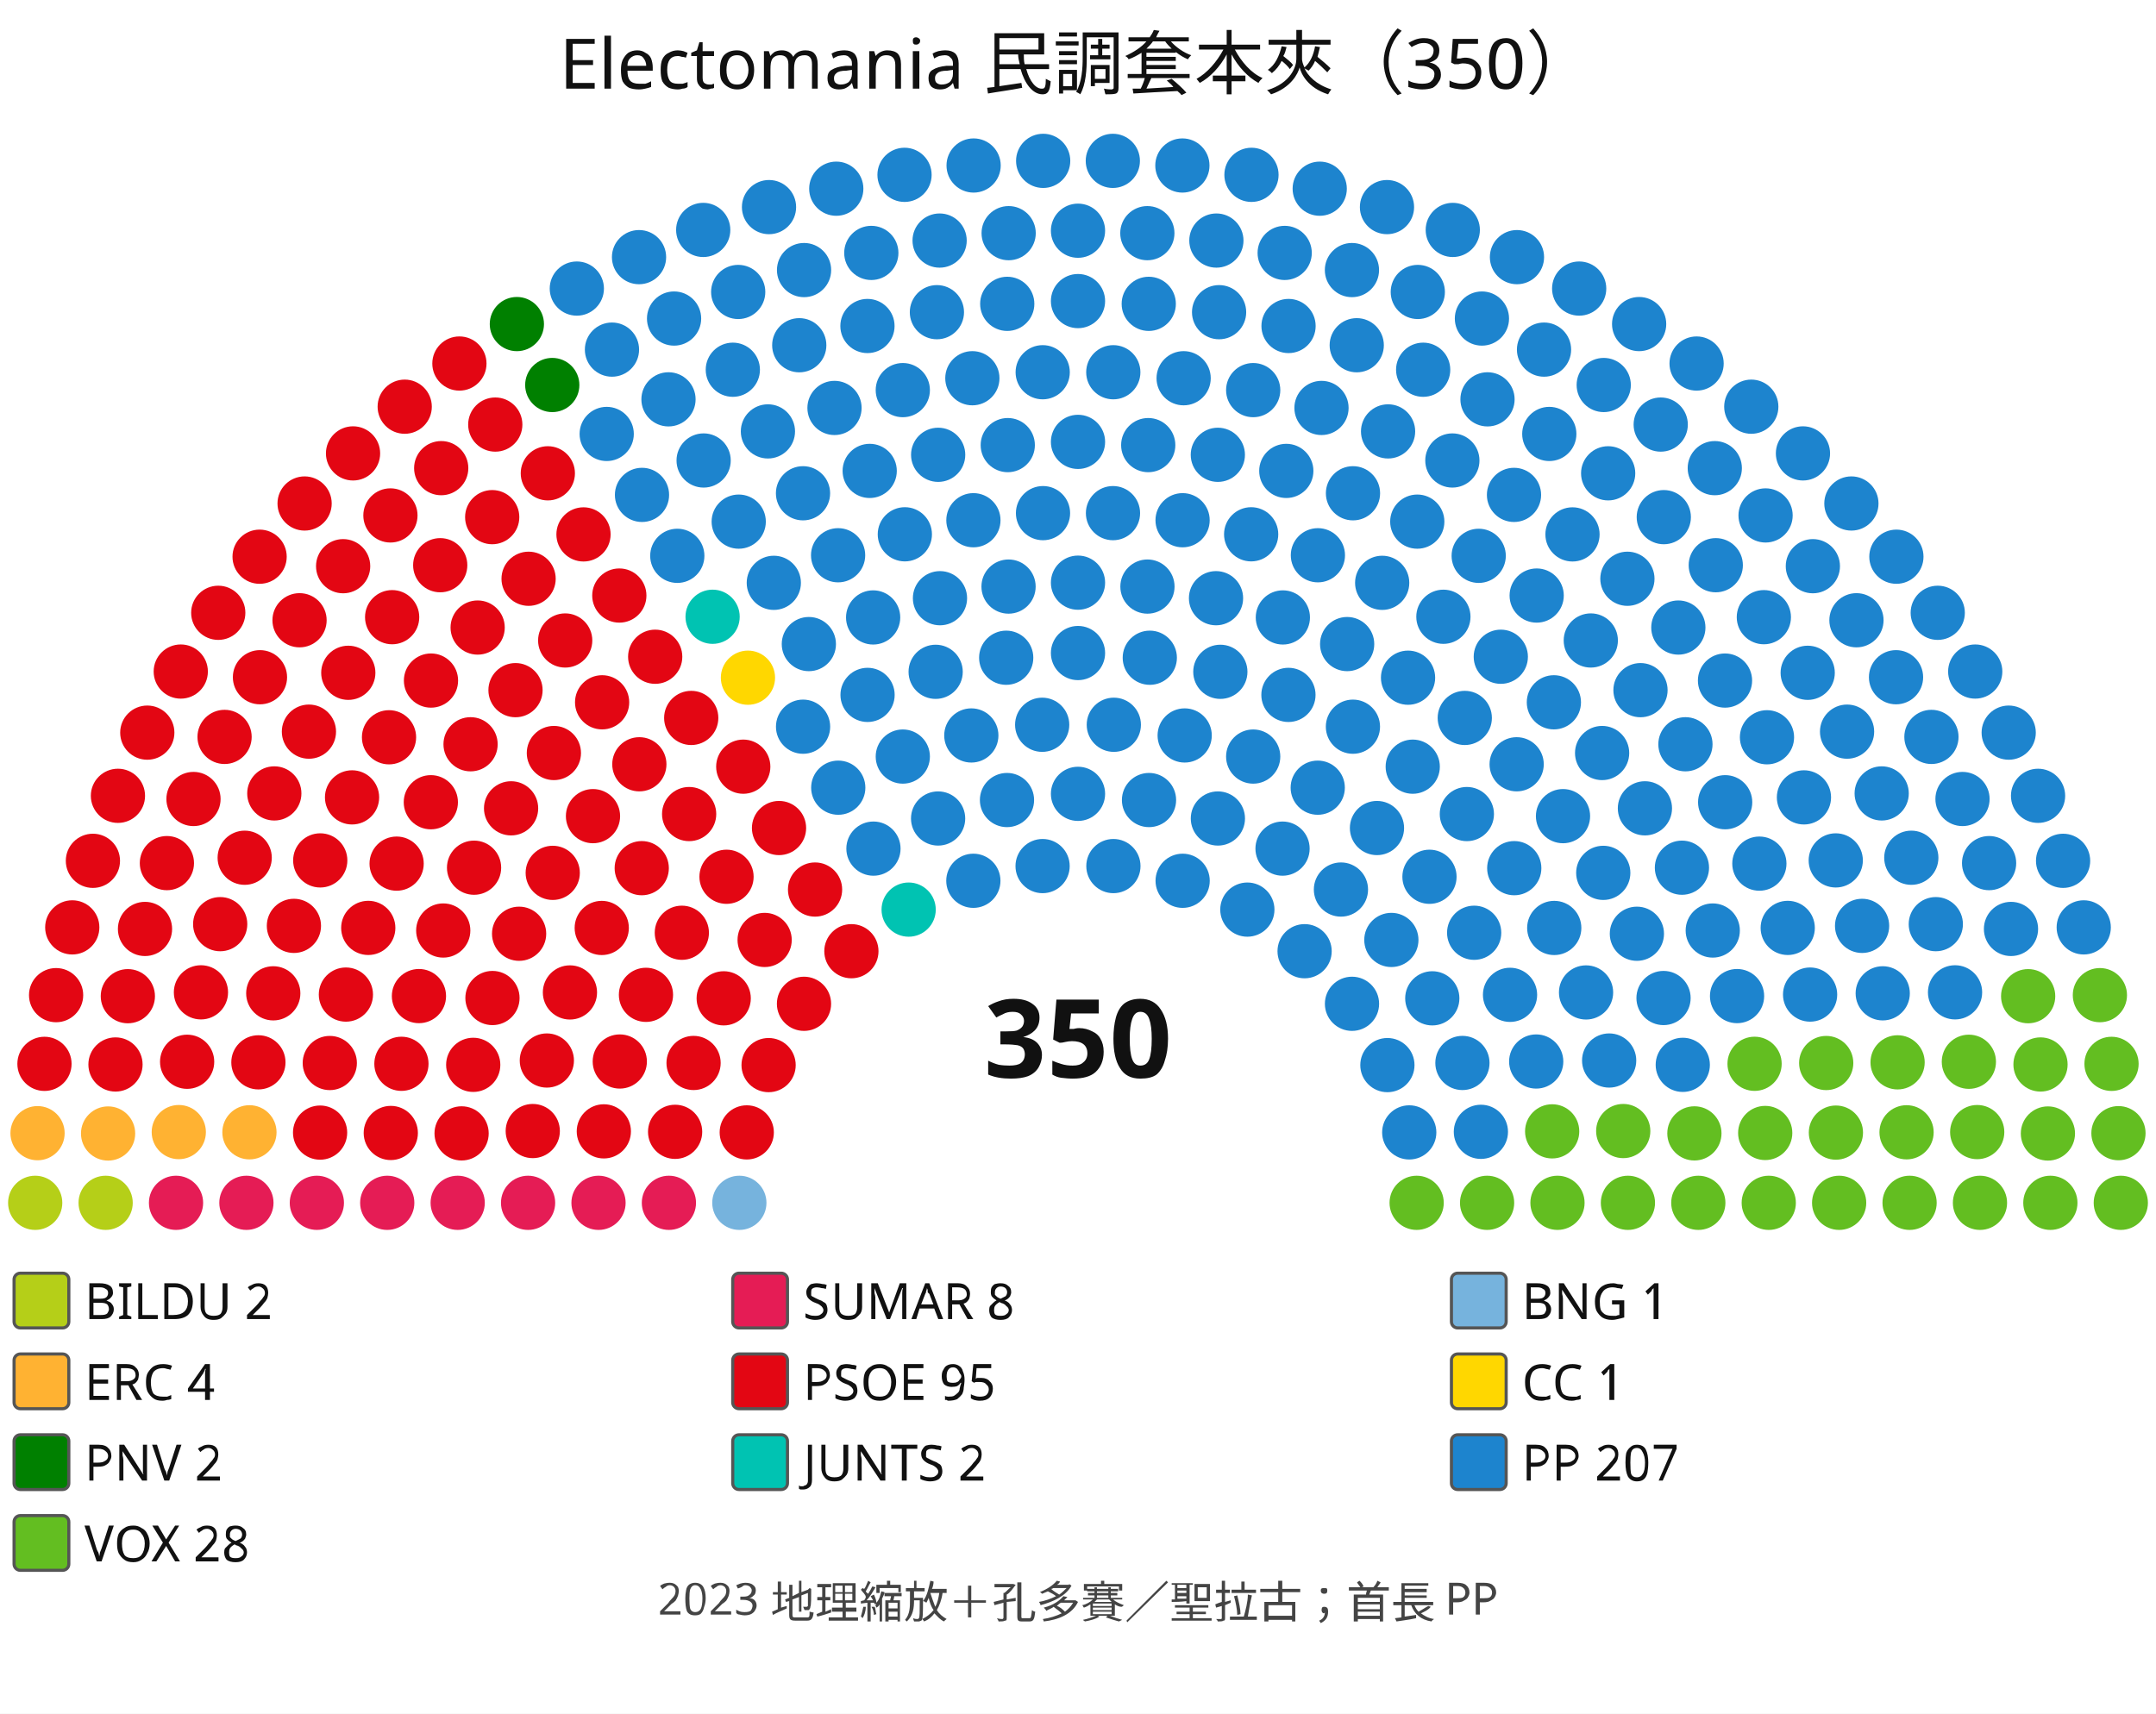
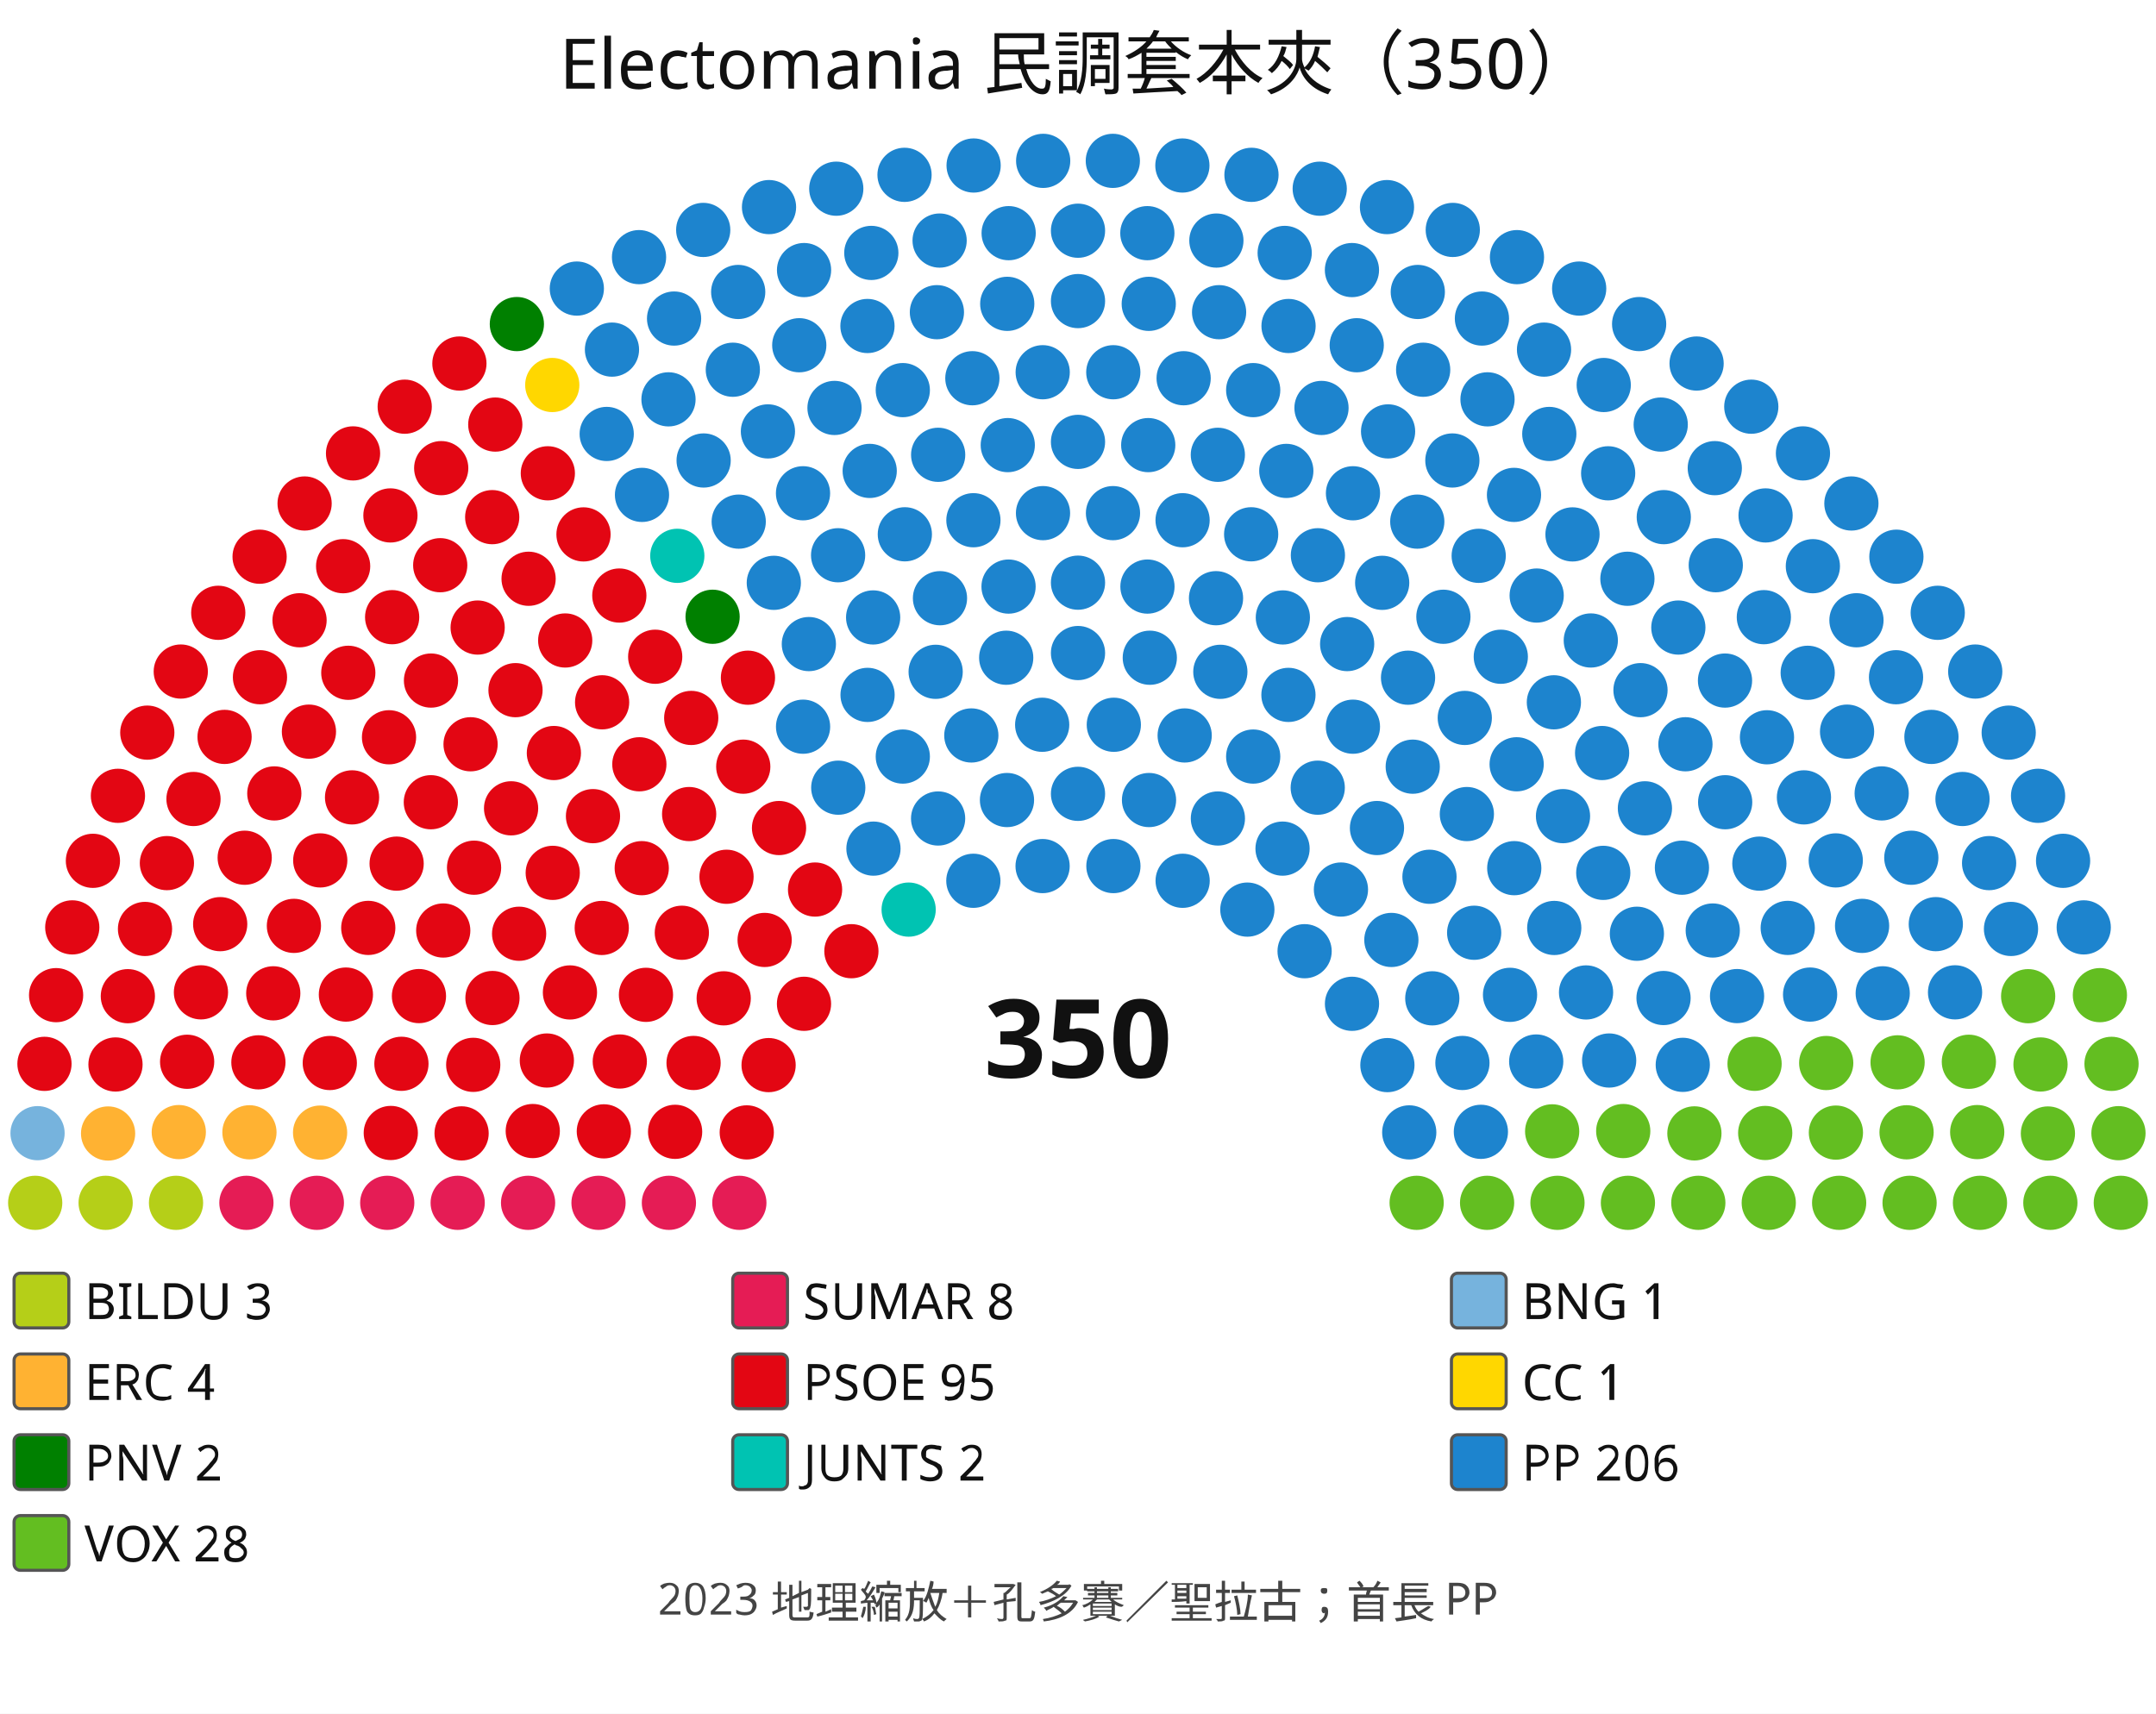
<svg xmlns="http://www.w3.org/2000/svg" viewBox="-20.675 -23.075 41.350 32.875" role="img" aria-label="Electomania 民調套本夾（350）">
  <rect x="-20.675" y="-23.075" width="41.350" height="32.875" fill="#ffffff" />
  <text x="0" y="-21.375" text-anchor="middle" font-family="Noto Sans, DejaVu Sans, sans-serif" font-size="1.35" fill="#111">Electomania 民調套本夾（350）</text>
  <circle cx="-20" cy="-0" r="0.54" fill="#B5CF18" stroke="#ffffff" stroke-width="0.04" />
-   <circle cx="-19.955" cy="-1.336" r="0.54" fill="#FFB232" stroke="#ffffff" stroke-width="0.04" />
+   <circle cx="-19.955" cy="-1.336" r="0.54" fill="#76B3DD" stroke="#ffffff" stroke-width="0.04" />
  <circle cx="-19.822" cy="-2.666" r="0.54" fill="#E30613" stroke="#ffffff" stroke-width="0.04" />
  <circle cx="-19.599" cy="-3.984" r="0.54" fill="#E30613" stroke="#ffffff" stroke-width="0.04" />
  <circle cx="-19.289" cy="-5.284" r="0.54" fill="#E30613" stroke="#ffffff" stroke-width="0.04" />
  <circle cx="-18.893" cy="-6.561" r="0.54" fill="#E30613" stroke="#ffffff" stroke-width="0.04" />
  <circle cx="-18.413" cy="-7.808" r="0.54" fill="#E30613" stroke="#ffffff" stroke-width="0.04" />
  <circle cx="-17.85" cy="-9.02" r="0.54" fill="#E30613" stroke="#ffffff" stroke-width="0.04" />
  <circle cx="-17.208" cy="-10.192" r="0.54" fill="#E30613" stroke="#ffffff" stroke-width="0.04" />
  <circle cx="-16.489" cy="-11.319" r="0.54" fill="#E30613" stroke="#ffffff" stroke-width="0.04" />
  <circle cx="-15.696" cy="-12.395" r="0.54" fill="#E30613" stroke="#ffffff" stroke-width="0.04" />
  <circle cx="-14.833" cy="-13.416" r="0.54" fill="#E30613" stroke="#ffffff" stroke-width="0.04" />
  <circle cx="-13.904" cy="-14.377" r="0.54" fill="#E30613" stroke="#ffffff" stroke-width="0.04" />
  <circle cx="-12.913" cy="-15.273" r="0.54" fill="#E30613" stroke="#ffffff" stroke-width="0.04" />
  <circle cx="-11.864" cy="-16.101" r="0.54" fill="#E30613" stroke="#ffffff" stroke-width="0.04" />
  <circle cx="-10.762" cy="-16.858" r="0.54" fill="#008000" stroke="#ffffff" stroke-width="0.04" />
  <circle cx="-9.612" cy="-17.539" r="0.54" fill="#1D84CE" stroke="#ffffff" stroke-width="0.04" />
  <circle cx="-8.419" cy="-18.142" r="0.54" fill="#1D84CE" stroke="#ffffff" stroke-width="0.04" />
  <circle cx="-7.188" cy="-18.664" r="0.54" fill="#1D84CE" stroke="#ffffff" stroke-width="0.04" />
  <circle cx="-5.926" cy="-19.102" r="0.54" fill="#1D84CE" stroke="#ffffff" stroke-width="0.04" />
  <circle cx="-4.636" cy="-19.455" r="0.54" fill="#1D84CE" stroke="#ffffff" stroke-width="0.04" />
  <circle cx="-3.327" cy="-19.721" r="0.54" fill="#1D84CE" stroke="#ffffff" stroke-width="0.04" />
  <circle cx="-2.002" cy="-19.9" r="0.54" fill="#1D84CE" stroke="#ffffff" stroke-width="0.04" />
  <circle cx="-0.668" cy="-19.989" r="0.54" fill="#1D84CE" stroke="#ffffff" stroke-width="0.04" />
  <circle cx="0.668" cy="-19.989" r="0.54" fill="#1D84CE" stroke="#ffffff" stroke-width="0.04" />
  <circle cx="2.002" cy="-19.9" r="0.54" fill="#1D84CE" stroke="#ffffff" stroke-width="0.04" />
  <circle cx="3.327" cy="-19.721" r="0.54" fill="#1D84CE" stroke="#ffffff" stroke-width="0.04" />
  <circle cx="4.636" cy="-19.455" r="0.54" fill="#1D84CE" stroke="#ffffff" stroke-width="0.04" />
  <circle cx="5.926" cy="-19.102" r="0.54" fill="#1D84CE" stroke="#ffffff" stroke-width="0.04" />
  <circle cx="7.188" cy="-18.664" r="0.54" fill="#1D84CE" stroke="#ffffff" stroke-width="0.04" />
  <circle cx="8.419" cy="-18.142" r="0.54" fill="#1D84CE" stroke="#ffffff" stroke-width="0.04" />
  <circle cx="9.612" cy="-17.539" r="0.54" fill="#1D84CE" stroke="#ffffff" stroke-width="0.04" />
  <circle cx="10.762" cy="-16.858" r="0.54" fill="#1D84CE" stroke="#ffffff" stroke-width="0.04" />
  <circle cx="11.864" cy="-16.101" r="0.54" fill="#1D84CE" stroke="#ffffff" stroke-width="0.04" />
  <circle cx="12.913" cy="-15.273" r="0.54" fill="#1D84CE" stroke="#ffffff" stroke-width="0.04" />
  <circle cx="13.904" cy="-14.377" r="0.54" fill="#1D84CE" stroke="#ffffff" stroke-width="0.04" />
  <circle cx="14.833" cy="-13.416" r="0.54" fill="#1D84CE" stroke="#ffffff" stroke-width="0.04" />
  <circle cx="15.696" cy="-12.395" r="0.54" fill="#1D84CE" stroke="#ffffff" stroke-width="0.04" />
  <circle cx="16.489" cy="-11.319" r="0.54" fill="#1D84CE" stroke="#ffffff" stroke-width="0.04" />
  <circle cx="17.208" cy="-10.192" r="0.54" fill="#1D84CE" stroke="#ffffff" stroke-width="0.04" />
  <circle cx="17.85" cy="-9.02" r="0.54" fill="#1D84CE" stroke="#ffffff" stroke-width="0.04" />
  <circle cx="18.413" cy="-7.808" r="0.54" fill="#1D84CE" stroke="#ffffff" stroke-width="0.04" />
  <circle cx="18.893" cy="-6.561" r="0.54" fill="#1D84CE" stroke="#ffffff" stroke-width="0.04" />
  <circle cx="19.289" cy="-5.284" r="0.54" fill="#1D84CE" stroke="#ffffff" stroke-width="0.04" />
  <circle cx="19.599" cy="-3.984" r="0.54" fill="#63BE21" stroke="#ffffff" stroke-width="0.04" />
  <circle cx="19.822" cy="-2.666" r="0.54" fill="#63BE21" stroke="#ffffff" stroke-width="0.04" />
  <circle cx="19.955" cy="-1.336" r="0.54" fill="#63BE21" stroke="#ffffff" stroke-width="0.04" />
  <circle cx="20" cy="-0" r="0.54" fill="#63BE21" stroke="#ffffff" stroke-width="0.04" />
  <circle cx="-18.649" cy="-0" r="0.54" fill="#B5CF18" stroke="#ffffff" stroke-width="0.04" />
  <circle cx="-18.602" cy="-1.33" r="0.54" fill="#FFB232" stroke="#ffffff" stroke-width="0.04" />
  <circle cx="-18.46" cy="-2.654" r="0.54" fill="#E30613" stroke="#ffffff" stroke-width="0.04" />
  <circle cx="-18.223" cy="-3.964" r="0.54" fill="#E30613" stroke="#ffffff" stroke-width="0.04" />
  <circle cx="-17.894" cy="-5.254" r="0.54" fill="#E30613" stroke="#ffffff" stroke-width="0.04" />
  <circle cx="-17.474" cy="-6.517" r="0.54" fill="#E30613" stroke="#ffffff" stroke-width="0.04" />
  <circle cx="-16.964" cy="-7.747" r="0.54" fill="#E30613" stroke="#ffffff" stroke-width="0.04" />
  <circle cx="-16.368" cy="-8.938" r="0.54" fill="#E30613" stroke="#ffffff" stroke-width="0.04" />
  <circle cx="-15.689" cy="-10.083" r="0.54" fill="#E30613" stroke="#ffffff" stroke-width="0.04" />
  <circle cx="-14.93" cy="-11.176" r="0.54" fill="#E30613" stroke="#ffffff" stroke-width="0.04" />
  <circle cx="-14.094" cy="-12.213" r="0.54" fill="#E30613" stroke="#ffffff" stroke-width="0.04" />
  <circle cx="-13.187" cy="-13.187" r="0.54" fill="#E30613" stroke="#ffffff" stroke-width="0.04" />
  <circle cx="-12.213" cy="-14.094" r="0.54" fill="#E30613" stroke="#ffffff" stroke-width="0.04" />
  <circle cx="-11.176" cy="-14.93" r="0.54" fill="#E30613" stroke="#ffffff" stroke-width="0.04" />
-   <circle cx="-10.083" cy="-15.689" r="0.54" fill="#008000" stroke="#ffffff" stroke-width="0.04" />
+   <circle cx="-10.083" cy="-15.689" r="0.54" fill="#FFD700" stroke="#ffffff" stroke-width="0.04" />
  <circle cx="-8.938" cy="-16.368" r="0.54" fill="#1D84CE" stroke="#ffffff" stroke-width="0.04" />
  <circle cx="-7.747" cy="-16.964" r="0.54" fill="#1D84CE" stroke="#ffffff" stroke-width="0.04" />
  <circle cx="-6.517" cy="-17.474" r="0.54" fill="#1D84CE" stroke="#ffffff" stroke-width="0.04" />
  <circle cx="-5.254" cy="-17.894" r="0.54" fill="#1D84CE" stroke="#ffffff" stroke-width="0.04" />
  <circle cx="-3.964" cy="-18.223" r="0.54" fill="#1D84CE" stroke="#ffffff" stroke-width="0.04" />
  <circle cx="-2.654" cy="-18.46" r="0.54" fill="#1D84CE" stroke="#ffffff" stroke-width="0.04" />
  <circle cx="-1.33" cy="-18.602" r="0.54" fill="#1D84CE" stroke="#ffffff" stroke-width="0.04" />
  <circle cx="-0" cy="-18.649" r="0.54" fill="#1D84CE" stroke="#ffffff" stroke-width="0.04" />
  <circle cx="1.33" cy="-18.602" r="0.54" fill="#1D84CE" stroke="#ffffff" stroke-width="0.04" />
  <circle cx="2.654" cy="-18.46" r="0.54" fill="#1D84CE" stroke="#ffffff" stroke-width="0.04" />
  <circle cx="3.964" cy="-18.223" r="0.54" fill="#1D84CE" stroke="#ffffff" stroke-width="0.04" />
  <circle cx="5.254" cy="-17.894" r="0.54" fill="#1D84CE" stroke="#ffffff" stroke-width="0.04" />
  <circle cx="6.517" cy="-17.474" r="0.54" fill="#1D84CE" stroke="#ffffff" stroke-width="0.04" />
  <circle cx="7.747" cy="-16.964" r="0.54" fill="#1D84CE" stroke="#ffffff" stroke-width="0.04" />
  <circle cx="8.938" cy="-16.368" r="0.54" fill="#1D84CE" stroke="#ffffff" stroke-width="0.04" />
  <circle cx="10.083" cy="-15.689" r="0.54" fill="#1D84CE" stroke="#ffffff" stroke-width="0.04" />
  <circle cx="11.176" cy="-14.93" r="0.54" fill="#1D84CE" stroke="#ffffff" stroke-width="0.04" />
  <circle cx="12.213" cy="-14.094" r="0.54" fill="#1D84CE" stroke="#ffffff" stroke-width="0.04" />
  <circle cx="13.187" cy="-13.187" r="0.54" fill="#1D84CE" stroke="#ffffff" stroke-width="0.04" />
  <circle cx="14.094" cy="-12.213" r="0.54" fill="#1D84CE" stroke="#ffffff" stroke-width="0.04" />
  <circle cx="14.93" cy="-11.176" r="0.54" fill="#1D84CE" stroke="#ffffff" stroke-width="0.04" />
  <circle cx="15.689" cy="-10.083" r="0.54" fill="#1D84CE" stroke="#ffffff" stroke-width="0.04" />
  <circle cx="16.368" cy="-8.938" r="0.54" fill="#1D84CE" stroke="#ffffff" stroke-width="0.04" />
  <circle cx="16.964" cy="-7.747" r="0.54" fill="#1D84CE" stroke="#ffffff" stroke-width="0.04" />
  <circle cx="17.474" cy="-6.517" r="0.54" fill="#1D84CE" stroke="#ffffff" stroke-width="0.04" />
  <circle cx="17.894" cy="-5.254" r="0.54" fill="#1D84CE" stroke="#ffffff" stroke-width="0.04" />
  <circle cx="18.223" cy="-3.964" r="0.54" fill="#63BE21" stroke="#ffffff" stroke-width="0.04" />
  <circle cx="18.46" cy="-2.654" r="0.54" fill="#63BE21" stroke="#ffffff" stroke-width="0.04" />
  <circle cx="18.602" cy="-1.33" r="0.54" fill="#63BE21" stroke="#ffffff" stroke-width="0.04" />
  <circle cx="18.649" cy="-0" r="0.54" fill="#63BE21" stroke="#ffffff" stroke-width="0.04" />
-   <circle cx="-17.299" cy="-0" r="0.54" fill="#E51C55" stroke="#ffffff" stroke-width="0.04" />
+   <circle cx="-17.299" cy="-0" r="0.54" fill="#B5CF18" stroke="#ffffff" stroke-width="0.04" />
  <circle cx="-17.246" cy="-1.357" r="0.54" fill="#FFB232" stroke="#ffffff" stroke-width="0.04" />
  <circle cx="-17.086" cy="-2.706" r="0.54" fill="#E30613" stroke="#ffffff" stroke-width="0.04" />
  <circle cx="-16.821" cy="-4.038" r="0.54" fill="#E30613" stroke="#ffffff" stroke-width="0.04" />
  <circle cx="-16.452" cy="-5.346" r="0.54" fill="#E30613" stroke="#ffffff" stroke-width="0.04" />
  <circle cx="-15.982" cy="-6.62" r="0.54" fill="#E30613" stroke="#ffffff" stroke-width="0.04" />
  <circle cx="-15.414" cy="-7.854" r="0.54" fill="#E30613" stroke="#ffffff" stroke-width="0.04" />
  <circle cx="-14.75" cy="-9.039" r="0.54" fill="#E30613" stroke="#ffffff" stroke-width="0.04" />
  <circle cx="-13.995" cy="-10.168" r="0.54" fill="#E30613" stroke="#ffffff" stroke-width="0.04" />
  <circle cx="-13.154" cy="-11.235" r="0.54" fill="#E30613" stroke="#ffffff" stroke-width="0.04" />
  <circle cx="-12.232" cy="-12.232" r="0.54" fill="#E30613" stroke="#ffffff" stroke-width="0.04" />
  <circle cx="-11.235" cy="-13.154" r="0.54" fill="#E30613" stroke="#ffffff" stroke-width="0.04" />
  <circle cx="-10.168" cy="-13.995" r="0.54" fill="#E30613" stroke="#ffffff" stroke-width="0.04" />
  <circle cx="-9.039" cy="-14.75" r="0.54" fill="#1D84CE" stroke="#ffffff" stroke-width="0.04" />
  <circle cx="-7.854" cy="-15.414" r="0.54" fill="#1D84CE" stroke="#ffffff" stroke-width="0.04" />
  <circle cx="-6.62" cy="-15.982" r="0.54" fill="#1D84CE" stroke="#ffffff" stroke-width="0.04" />
  <circle cx="-5.346" cy="-16.452" r="0.54" fill="#1D84CE" stroke="#ffffff" stroke-width="0.04" />
  <circle cx="-4.038" cy="-16.821" r="0.54" fill="#1D84CE" stroke="#ffffff" stroke-width="0.04" />
  <circle cx="-2.706" cy="-17.086" r="0.54" fill="#1D84CE" stroke="#ffffff" stroke-width="0.04" />
  <circle cx="-1.357" cy="-17.246" r="0.54" fill="#1D84CE" stroke="#ffffff" stroke-width="0.04" />
  <circle cx="0" cy="-17.299" r="0.54" fill="#1D84CE" stroke="#ffffff" stroke-width="0.04" />
  <circle cx="1.357" cy="-17.246" r="0.54" fill="#1D84CE" stroke="#ffffff" stroke-width="0.04" />
  <circle cx="2.706" cy="-17.086" r="0.54" fill="#1D84CE" stroke="#ffffff" stroke-width="0.04" />
  <circle cx="4.038" cy="-16.821" r="0.54" fill="#1D84CE" stroke="#ffffff" stroke-width="0.04" />
  <circle cx="5.346" cy="-16.452" r="0.54" fill="#1D84CE" stroke="#ffffff" stroke-width="0.04" />
  <circle cx="6.62" cy="-15.982" r="0.54" fill="#1D84CE" stroke="#ffffff" stroke-width="0.04" />
  <circle cx="7.854" cy="-15.414" r="0.54" fill="#1D84CE" stroke="#ffffff" stroke-width="0.04" />
  <circle cx="9.039" cy="-14.75" r="0.54" fill="#1D84CE" stroke="#ffffff" stroke-width="0.04" />
  <circle cx="10.168" cy="-13.995" r="0.54" fill="#1D84CE" stroke="#ffffff" stroke-width="0.04" />
  <circle cx="11.235" cy="-13.154" r="0.54" fill="#1D84CE" stroke="#ffffff" stroke-width="0.04" />
  <circle cx="12.232" cy="-12.232" r="0.54" fill="#1D84CE" stroke="#ffffff" stroke-width="0.04" />
  <circle cx="13.154" cy="-11.235" r="0.54" fill="#1D84CE" stroke="#ffffff" stroke-width="0.04" />
  <circle cx="13.995" cy="-10.168" r="0.54" fill="#1D84CE" stroke="#ffffff" stroke-width="0.04" />
  <circle cx="14.75" cy="-9.039" r="0.54" fill="#1D84CE" stroke="#ffffff" stroke-width="0.04" />
  <circle cx="15.414" cy="-7.854" r="0.54" fill="#1D84CE" stroke="#ffffff" stroke-width="0.04" />
  <circle cx="15.982" cy="-6.62" r="0.54" fill="#1D84CE" stroke="#ffffff" stroke-width="0.04" />
  <circle cx="16.452" cy="-5.346" r="0.54" fill="#1D84CE" stroke="#ffffff" stroke-width="0.04" />
  <circle cx="16.821" cy="-4.038" r="0.54" fill="#1D84CE" stroke="#ffffff" stroke-width="0.04" />
  <circle cx="17.086" cy="-2.706" r="0.54" fill="#63BE21" stroke="#ffffff" stroke-width="0.04" />
  <circle cx="17.246" cy="-1.357" r="0.54" fill="#63BE21" stroke="#ffffff" stroke-width="0.04" />
  <circle cx="17.299" cy="0" r="0.54" fill="#63BE21" stroke="#ffffff" stroke-width="0.04" />
  <circle cx="-15.949" cy="-0" r="0.54" fill="#E51C55" stroke="#ffffff" stroke-width="0.04" />
  <circle cx="-15.891" cy="-1.353" r="0.54" fill="#FFB232" stroke="#ffffff" stroke-width="0.04" />
  <circle cx="-15.719" cy="-2.695" r="0.54" fill="#E30613" stroke="#ffffff" stroke-width="0.04" />
  <circle cx="-15.434" cy="-4.019" r="0.54" fill="#E30613" stroke="#ffffff" stroke-width="0.04" />
  <circle cx="-15.038" cy="-5.313" r="0.54" fill="#E30613" stroke="#ffffff" stroke-width="0.04" />
  <circle cx="-14.533" cy="-6.569" r="0.54" fill="#E30613" stroke="#ffffff" stroke-width="0.04" />
  <circle cx="-13.923" cy="-7.778" r="0.54" fill="#E30613" stroke="#ffffff" stroke-width="0.04" />
  <circle cx="-13.214" cy="-8.931" r="0.54" fill="#E30613" stroke="#ffffff" stroke-width="0.04" />
  <circle cx="-12.409" cy="-10.019" r="0.54" fill="#E30613" stroke="#ffffff" stroke-width="0.04" />
  <circle cx="-11.514" cy="-11.036" r="0.54" fill="#E30613" stroke="#ffffff" stroke-width="0.04" />
  <circle cx="-10.537" cy="-11.972" r="0.54" fill="#E30613" stroke="#ffffff" stroke-width="0.04" />
  <circle cx="-9.484" cy="-12.823" r="0.54" fill="#E30613" stroke="#ffffff" stroke-width="0.04" />
  <circle cx="-8.362" cy="-13.581" r="0.54" fill="#1D84CE" stroke="#ffffff" stroke-width="0.04" />
  <circle cx="-7.18" cy="-14.241" r="0.54" fill="#1D84CE" stroke="#ffffff" stroke-width="0.04" />
  <circle cx="-5.947" cy="-14.799" r="0.54" fill="#1D84CE" stroke="#ffffff" stroke-width="0.04" />
  <circle cx="-4.67" cy="-15.249" r="0.54" fill="#1D84CE" stroke="#ffffff" stroke-width="0.04" />
  <circle cx="-3.36" cy="-15.591" r="0.54" fill="#1D84CE" stroke="#ffffff" stroke-width="0.04" />
  <circle cx="-2.026" cy="-15.819" r="0.54" fill="#1D84CE" stroke="#ffffff" stroke-width="0.04" />
  <circle cx="-0.677" cy="-15.934" r="0.54" fill="#1D84CE" stroke="#ffffff" stroke-width="0.04" />
  <circle cx="0.677" cy="-15.934" r="0.54" fill="#1D84CE" stroke="#ffffff" stroke-width="0.04" />
  <circle cx="2.026" cy="-15.819" r="0.54" fill="#1D84CE" stroke="#ffffff" stroke-width="0.04" />
  <circle cx="3.36" cy="-15.591" r="0.54" fill="#1D84CE" stroke="#ffffff" stroke-width="0.04" />
  <circle cx="4.67" cy="-15.249" r="0.54" fill="#1D84CE" stroke="#ffffff" stroke-width="0.04" />
  <circle cx="5.947" cy="-14.799" r="0.54" fill="#1D84CE" stroke="#ffffff" stroke-width="0.04" />
  <circle cx="7.18" cy="-14.241" r="0.54" fill="#1D84CE" stroke="#ffffff" stroke-width="0.04" />
  <circle cx="8.362" cy="-13.581" r="0.54" fill="#1D84CE" stroke="#ffffff" stroke-width="0.04" />
  <circle cx="9.484" cy="-12.823" r="0.54" fill="#1D84CE" stroke="#ffffff" stroke-width="0.04" />
  <circle cx="10.537" cy="-11.972" r="0.54" fill="#1D84CE" stroke="#ffffff" stroke-width="0.04" />
  <circle cx="11.514" cy="-11.036" r="0.54" fill="#1D84CE" stroke="#ffffff" stroke-width="0.04" />
  <circle cx="12.409" cy="-10.019" r="0.54" fill="#1D84CE" stroke="#ffffff" stroke-width="0.04" />
  <circle cx="13.214" cy="-8.931" r="0.54" fill="#1D84CE" stroke="#ffffff" stroke-width="0.04" />
  <circle cx="13.923" cy="-7.778" r="0.54" fill="#1D84CE" stroke="#ffffff" stroke-width="0.04" />
  <circle cx="14.533" cy="-6.569" r="0.54" fill="#1D84CE" stroke="#ffffff" stroke-width="0.04" />
  <circle cx="15.038" cy="-5.313" r="0.54" fill="#1D84CE" stroke="#ffffff" stroke-width="0.04" />
  <circle cx="15.434" cy="-4.019" r="0.54" fill="#1D84CE" stroke="#ffffff" stroke-width="0.04" />
  <circle cx="15.719" cy="-2.695" r="0.54" fill="#63BE21" stroke="#ffffff" stroke-width="0.04" />
  <circle cx="15.891" cy="-1.353" r="0.54" fill="#63BE21" stroke="#ffffff" stroke-width="0.04" />
  <circle cx="15.949" cy="0" r="0.54" fill="#63BE21" stroke="#ffffff" stroke-width="0.04" />
  <circle cx="-14.598" cy="-0" r="0.54" fill="#E51C55" stroke="#ffffff" stroke-width="0.04" />
-   <circle cx="-14.536" cy="-1.347" r="0.54" fill="#E30613" stroke="#ffffff" stroke-width="0.04" />
+   <circle cx="-14.536" cy="-1.347" r="0.54" fill="#FFB232" stroke="#ffffff" stroke-width="0.04" />
  <circle cx="-14.35" cy="-2.682" r="0.54" fill="#E30613" stroke="#ffffff" stroke-width="0.04" />
  <circle cx="-14.041" cy="-3.995" r="0.54" fill="#E30613" stroke="#ffffff" stroke-width="0.04" />
  <circle cx="-13.612" cy="-5.274" r="0.54" fill="#E30613" stroke="#ffffff" stroke-width="0.04" />
  <circle cx="-13.068" cy="-6.507" r="0.54" fill="#E30613" stroke="#ffffff" stroke-width="0.04" />
  <circle cx="-12.412" cy="-7.685" r="0.54" fill="#E30613" stroke="#ffffff" stroke-width="0.04" />
  <circle cx="-11.65" cy="-8.797" r="0.54" fill="#E30613" stroke="#ffffff" stroke-width="0.04" />
  <circle cx="-10.788" cy="-9.835" r="0.54" fill="#E30613" stroke="#ffffff" stroke-width="0.04" />
  <circle cx="-9.835" cy="-10.788" r="0.54" fill="#E30613" stroke="#ffffff" stroke-width="0.04" />
  <circle cx="-8.797" cy="-11.65" r="0.54" fill="#E30613" stroke="#ffffff" stroke-width="0.04" />
-   <circle cx="-7.685" cy="-12.412" r="0.54" fill="#1D84CE" stroke="#ffffff" stroke-width="0.04" />
+   <circle cx="-7.685" cy="-12.412" r="0.54" fill="#00C3B2" stroke="#ffffff" stroke-width="0.04" />
  <circle cx="-6.507" cy="-13.068" r="0.54" fill="#1D84CE" stroke="#ffffff" stroke-width="0.04" />
  <circle cx="-5.274" cy="-13.612" r="0.54" fill="#1D84CE" stroke="#ffffff" stroke-width="0.04" />
  <circle cx="-3.995" cy="-14.041" r="0.54" fill="#1D84CE" stroke="#ffffff" stroke-width="0.04" />
  <circle cx="-2.682" cy="-14.35" r="0.54" fill="#1D84CE" stroke="#ffffff" stroke-width="0.04" />
  <circle cx="-1.347" cy="-14.536" r="0.54" fill="#1D84CE" stroke="#ffffff" stroke-width="0.04" />
  <circle cx="0" cy="-14.598" r="0.54" fill="#1D84CE" stroke="#ffffff" stroke-width="0.04" />
  <circle cx="1.347" cy="-14.536" r="0.54" fill="#1D84CE" stroke="#ffffff" stroke-width="0.04" />
  <circle cx="2.682" cy="-14.35" r="0.54" fill="#1D84CE" stroke="#ffffff" stroke-width="0.04" />
  <circle cx="3.995" cy="-14.041" r="0.54" fill="#1D84CE" stroke="#ffffff" stroke-width="0.04" />
  <circle cx="5.274" cy="-13.612" r="0.54" fill="#1D84CE" stroke="#ffffff" stroke-width="0.04" />
  <circle cx="6.507" cy="-13.068" r="0.54" fill="#1D84CE" stroke="#ffffff" stroke-width="0.04" />
  <circle cx="7.685" cy="-12.412" r="0.54" fill="#1D84CE" stroke="#ffffff" stroke-width="0.04" />
  <circle cx="8.797" cy="-11.65" r="0.54" fill="#1D84CE" stroke="#ffffff" stroke-width="0.04" />
  <circle cx="9.835" cy="-10.788" r="0.54" fill="#1D84CE" stroke="#ffffff" stroke-width="0.04" />
  <circle cx="10.788" cy="-9.835" r="0.54" fill="#1D84CE" stroke="#ffffff" stroke-width="0.04" />
  <circle cx="11.65" cy="-8.797" r="0.54" fill="#1D84CE" stroke="#ffffff" stroke-width="0.04" />
  <circle cx="12.412" cy="-7.685" r="0.54" fill="#1D84CE" stroke="#ffffff" stroke-width="0.04" />
  <circle cx="13.068" cy="-6.507" r="0.54" fill="#1D84CE" stroke="#ffffff" stroke-width="0.04" />
  <circle cx="13.612" cy="-5.274" r="0.54" fill="#1D84CE" stroke="#ffffff" stroke-width="0.04" />
  <circle cx="14.041" cy="-3.995" r="0.54" fill="#1D84CE" stroke="#ffffff" stroke-width="0.04" />
  <circle cx="14.35" cy="-2.682" r="0.54" fill="#63BE21" stroke="#ffffff" stroke-width="0.04" />
  <circle cx="14.536" cy="-1.347" r="0.54" fill="#63BE21" stroke="#ffffff" stroke-width="0.04" />
  <circle cx="14.598" cy="0" r="0.54" fill="#63BE21" stroke="#ffffff" stroke-width="0.04" />
  <circle cx="-13.248" cy="-0" r="0.54" fill="#E51C55" stroke="#ffffff" stroke-width="0.04" />
  <circle cx="-13.18" cy="-1.34" r="0.54" fill="#E30613" stroke="#ffffff" stroke-width="0.04" />
  <circle cx="-12.976" cy="-2.667" r="0.54" fill="#E30613" stroke="#ffffff" stroke-width="0.04" />
  <circle cx="-12.64" cy="-3.966" r="0.54" fill="#E30613" stroke="#ffffff" stroke-width="0.04" />
  <circle cx="-12.174" cy="-5.224" r="0.54" fill="#E30613" stroke="#ffffff" stroke-width="0.04" />
  <circle cx="-11.583" cy="-6.429" r="0.54" fill="#E30613" stroke="#ffffff" stroke-width="0.04" />
  <circle cx="-10.873" cy="-7.568" r="0.54" fill="#E30613" stroke="#ffffff" stroke-width="0.04" />
  <circle cx="-10.052" cy="-8.629" r="0.54" fill="#E30613" stroke="#ffffff" stroke-width="0.04" />
  <circle cx="-9.127" cy="-9.602" r="0.54" fill="#E30613" stroke="#ffffff" stroke-width="0.04" />
  <circle cx="-8.109" cy="-10.476" r="0.54" fill="#E30613" stroke="#ffffff" stroke-width="0.04" />
-   <circle cx="-7.008" cy="-11.243" r="0.54" fill="#00C3B2" stroke="#ffffff" stroke-width="0.04" />
+   <circle cx="-7.008" cy="-11.243" r="0.54" fill="#008000" stroke="#ffffff" stroke-width="0.04" />
  <circle cx="-5.834" cy="-11.894" r="0.54" fill="#1D84CE" stroke="#ffffff" stroke-width="0.04" />
  <circle cx="-4.601" cy="-12.423" r="0.54" fill="#1D84CE" stroke="#ffffff" stroke-width="0.04" />
  <circle cx="-3.321" cy="-12.825" r="0.54" fill="#1D84CE" stroke="#ffffff" stroke-width="0.04" />
  <circle cx="-2.006" cy="-13.095" r="0.54" fill="#1D84CE" stroke="#ffffff" stroke-width="0.04" />
  <circle cx="-0.671" cy="-13.231" r="0.54" fill="#1D84CE" stroke="#ffffff" stroke-width="0.04" />
  <circle cx="0.671" cy="-13.231" r="0.54" fill="#1D84CE" stroke="#ffffff" stroke-width="0.04" />
  <circle cx="2.006" cy="-13.095" r="0.54" fill="#1D84CE" stroke="#ffffff" stroke-width="0.04" />
  <circle cx="3.321" cy="-12.825" r="0.54" fill="#1D84CE" stroke="#ffffff" stroke-width="0.04" />
  <circle cx="4.601" cy="-12.423" r="0.54" fill="#1D84CE" stroke="#ffffff" stroke-width="0.04" />
  <circle cx="5.834" cy="-11.894" r="0.54" fill="#1D84CE" stroke="#ffffff" stroke-width="0.04" />
  <circle cx="7.008" cy="-11.243" r="0.54" fill="#1D84CE" stroke="#ffffff" stroke-width="0.04" />
  <circle cx="8.109" cy="-10.476" r="0.54" fill="#1D84CE" stroke="#ffffff" stroke-width="0.04" />
  <circle cx="9.127" cy="-9.602" r="0.54" fill="#1D84CE" stroke="#ffffff" stroke-width="0.04" />
  <circle cx="10.052" cy="-8.629" r="0.54" fill="#1D84CE" stroke="#ffffff" stroke-width="0.04" />
  <circle cx="10.873" cy="-7.568" r="0.54" fill="#1D84CE" stroke="#ffffff" stroke-width="0.04" />
  <circle cx="11.583" cy="-6.429" r="0.54" fill="#1D84CE" stroke="#ffffff" stroke-width="0.04" />
  <circle cx="12.174" cy="-5.224" r="0.54" fill="#1D84CE" stroke="#ffffff" stroke-width="0.04" />
  <circle cx="12.64" cy="-3.966" r="0.54" fill="#1D84CE" stroke="#ffffff" stroke-width="0.04" />
  <circle cx="12.976" cy="-2.667" r="0.54" fill="#63BE21" stroke="#ffffff" stroke-width="0.04" />
  <circle cx="13.18" cy="-1.34" r="0.54" fill="#63BE21" stroke="#ffffff" stroke-width="0.04" />
  <circle cx="13.248" cy="0" r="0.54" fill="#63BE21" stroke="#ffffff" stroke-width="0.04" />
  <circle cx="-11.897" cy="-0" r="0.54" fill="#E51C55" stroke="#ffffff" stroke-width="0.04" />
  <circle cx="-11.822" cy="-1.332" r="0.54" fill="#E30613" stroke="#ffffff" stroke-width="0.04" />
  <circle cx="-11.599" cy="-2.647" r="0.54" fill="#E30613" stroke="#ffffff" stroke-width="0.04" />
  <circle cx="-11.23" cy="-3.929" r="0.54" fill="#E30613" stroke="#ffffff" stroke-width="0.04" />
  <circle cx="-10.719" cy="-5.162" r="0.54" fill="#E30613" stroke="#ffffff" stroke-width="0.04" />
  <circle cx="-10.074" cy="-6.33" r="0.54" fill="#E30613" stroke="#ffffff" stroke-width="0.04" />
  <circle cx="-9.302" cy="-7.418" r="0.54" fill="#E30613" stroke="#ffffff" stroke-width="0.04" />
  <circle cx="-8.413" cy="-8.413" r="0.54" fill="#E30613" stroke="#ffffff" stroke-width="0.04" />
  <circle cx="-7.418" cy="-9.302" r="0.54" fill="#E30613" stroke="#ffffff" stroke-width="0.04" />
-   <circle cx="-6.33" cy="-10.074" r="0.54" fill="#FFD700" stroke="#ffffff" stroke-width="0.04" />
+   <circle cx="-6.33" cy="-10.074" r="0.54" fill="#E30613" stroke="#ffffff" stroke-width="0.04" />
  <circle cx="-5.162" cy="-10.719" r="0.54" fill="#1D84CE" stroke="#ffffff" stroke-width="0.04" />
  <circle cx="-3.929" cy="-11.23" r="0.54" fill="#1D84CE" stroke="#ffffff" stroke-width="0.04" />
  <circle cx="-2.647" cy="-11.599" r="0.54" fill="#1D84CE" stroke="#ffffff" stroke-width="0.04" />
  <circle cx="-1.332" cy="-11.822" r="0.54" fill="#1D84CE" stroke="#ffffff" stroke-width="0.04" />
  <circle cx="0" cy="-11.897" r="0.54" fill="#1D84CE" stroke="#ffffff" stroke-width="0.04" />
  <circle cx="1.332" cy="-11.822" r="0.54" fill="#1D84CE" stroke="#ffffff" stroke-width="0.04" />
  <circle cx="2.647" cy="-11.599" r="0.54" fill="#1D84CE" stroke="#ffffff" stroke-width="0.04" />
  <circle cx="3.929" cy="-11.23" r="0.54" fill="#1D84CE" stroke="#ffffff" stroke-width="0.04" />
  <circle cx="5.162" cy="-10.719" r="0.54" fill="#1D84CE" stroke="#ffffff" stroke-width="0.04" />
  <circle cx="6.33" cy="-10.074" r="0.54" fill="#1D84CE" stroke="#ffffff" stroke-width="0.04" />
  <circle cx="7.418" cy="-9.302" r="0.54" fill="#1D84CE" stroke="#ffffff" stroke-width="0.04" />
  <circle cx="8.413" cy="-8.413" r="0.54" fill="#1D84CE" stroke="#ffffff" stroke-width="0.04" />
  <circle cx="9.302" cy="-7.418" r="0.54" fill="#1D84CE" stroke="#ffffff" stroke-width="0.04" />
  <circle cx="10.074" cy="-6.33" r="0.54" fill="#1D84CE" stroke="#ffffff" stroke-width="0.04" />
  <circle cx="10.719" cy="-5.162" r="0.54" fill="#1D84CE" stroke="#ffffff" stroke-width="0.04" />
  <circle cx="11.23" cy="-3.929" r="0.54" fill="#1D84CE" stroke="#ffffff" stroke-width="0.04" />
  <circle cx="11.599" cy="-2.647" r="0.54" fill="#1D84CE" stroke="#ffffff" stroke-width="0.04" />
  <circle cx="11.822" cy="-1.332" r="0.54" fill="#63BE21" stroke="#ffffff" stroke-width="0.04" />
  <circle cx="11.897" cy="0" r="0.54" fill="#63BE21" stroke="#ffffff" stroke-width="0.04" />
  <circle cx="-10.547" cy="-0" r="0.54" fill="#E51C55" stroke="#ffffff" stroke-width="0.04" />
  <circle cx="-10.457" cy="-1.377" r="0.54" fill="#E30613" stroke="#ffffff" stroke-width="0.04" />
  <circle cx="-10.187" cy="-2.73" r="0.54" fill="#E30613" stroke="#ffffff" stroke-width="0.04" />
  <circle cx="-9.744" cy="-4.036" r="0.54" fill="#E30613" stroke="#ffffff" stroke-width="0.04" />
  <circle cx="-9.134" cy="-5.273" r="0.54" fill="#E30613" stroke="#ffffff" stroke-width="0.04" />
  <circle cx="-8.367" cy="-6.42" r="0.54" fill="#E30613" stroke="#ffffff" stroke-width="0.04" />
  <circle cx="-7.458" cy="-7.458" r="0.54" fill="#E30613" stroke="#ffffff" stroke-width="0.04" />
  <circle cx="-6.42" cy="-8.367" r="0.54" fill="#E30613" stroke="#ffffff" stroke-width="0.04" />
  <circle cx="-5.273" cy="-9.134" r="0.54" fill="#1D84CE" stroke="#ffffff" stroke-width="0.04" />
  <circle cx="-4.036" cy="-9.744" r="0.54" fill="#1D84CE" stroke="#ffffff" stroke-width="0.04" />
  <circle cx="-2.73" cy="-10.187" r="0.54" fill="#1D84CE" stroke="#ffffff" stroke-width="0.04" />
  <circle cx="-1.377" cy="-10.457" r="0.54" fill="#1D84CE" stroke="#ffffff" stroke-width="0.04" />
  <circle cx="0" cy="-10.547" r="0.54" fill="#1D84CE" stroke="#ffffff" stroke-width="0.04" />
  <circle cx="1.377" cy="-10.457" r="0.54" fill="#1D84CE" stroke="#ffffff" stroke-width="0.04" />
  <circle cx="2.73" cy="-10.187" r="0.54" fill="#1D84CE" stroke="#ffffff" stroke-width="0.04" />
  <circle cx="4.036" cy="-9.744" r="0.54" fill="#1D84CE" stroke="#ffffff" stroke-width="0.04" />
  <circle cx="5.273" cy="-9.134" r="0.54" fill="#1D84CE" stroke="#ffffff" stroke-width="0.04" />
  <circle cx="6.42" cy="-8.367" r="0.54" fill="#1D84CE" stroke="#ffffff" stroke-width="0.04" />
  <circle cx="7.458" cy="-7.458" r="0.54" fill="#1D84CE" stroke="#ffffff" stroke-width="0.04" />
  <circle cx="8.367" cy="-6.42" r="0.54" fill="#1D84CE" stroke="#ffffff" stroke-width="0.04" />
  <circle cx="9.134" cy="-5.273" r="0.54" fill="#1D84CE" stroke="#ffffff" stroke-width="0.04" />
  <circle cx="9.744" cy="-4.036" r="0.54" fill="#1D84CE" stroke="#ffffff" stroke-width="0.04" />
  <circle cx="10.187" cy="-2.73" r="0.54" fill="#1D84CE" stroke="#ffffff" stroke-width="0.04" />
  <circle cx="10.457" cy="-1.377" r="0.54" fill="#63BE21" stroke="#ffffff" stroke-width="0.04" />
  <circle cx="10.547" cy="0" r="0.54" fill="#63BE21" stroke="#ffffff" stroke-width="0.04" />
  <circle cx="-9.196" cy="-0" r="0.54" fill="#E51C55" stroke="#ffffff" stroke-width="0.04" />
  <circle cx="-9.094" cy="-1.371" r="0.54" fill="#E30613" stroke="#ffffff" stroke-width="0.04" />
  <circle cx="-8.788" cy="-2.711" r="0.54" fill="#E30613" stroke="#ffffff" stroke-width="0.04" />
  <circle cx="-8.286" cy="-3.99" r="0.54" fill="#E30613" stroke="#ffffff" stroke-width="0.04" />
  <circle cx="-7.598" cy="-5.181" r="0.54" fill="#E30613" stroke="#ffffff" stroke-width="0.04" />
  <circle cx="-6.741" cy="-6.255" r="0.54" fill="#E30613" stroke="#ffffff" stroke-width="0.04" />
  <circle cx="-5.734" cy="-7.19" r="0.54" fill="#E30613" stroke="#ffffff" stroke-width="0.04" />
  <circle cx="-4.598" cy="-7.964" r="0.54" fill="#1D84CE" stroke="#ffffff" stroke-width="0.04" />
  <circle cx="-3.36" cy="-8.561" r="0.54" fill="#1D84CE" stroke="#ffffff" stroke-width="0.04" />
  <circle cx="-2.046" cy="-8.966" r="0.54" fill="#1D84CE" stroke="#ffffff" stroke-width="0.04" />
  <circle cx="-0.687" cy="-9.171" r="0.54" fill="#1D84CE" stroke="#ffffff" stroke-width="0.04" />
  <circle cx="0.687" cy="-9.171" r="0.54" fill="#1D84CE" stroke="#ffffff" stroke-width="0.04" />
  <circle cx="2.046" cy="-8.966" r="0.54" fill="#1D84CE" stroke="#ffffff" stroke-width="0.04" />
  <circle cx="3.36" cy="-8.561" r="0.54" fill="#1D84CE" stroke="#ffffff" stroke-width="0.04" />
  <circle cx="4.598" cy="-7.964" r="0.54" fill="#1D84CE" stroke="#ffffff" stroke-width="0.04" />
  <circle cx="5.734" cy="-7.19" r="0.54" fill="#1D84CE" stroke="#ffffff" stroke-width="0.04" />
  <circle cx="6.741" cy="-6.255" r="0.54" fill="#1D84CE" stroke="#ffffff" stroke-width="0.04" />
  <circle cx="7.598" cy="-5.181" r="0.54" fill="#1D84CE" stroke="#ffffff" stroke-width="0.04" />
  <circle cx="8.286" cy="-3.99" r="0.54" fill="#1D84CE" stroke="#ffffff" stroke-width="0.04" />
  <circle cx="8.788" cy="-2.711" r="0.54" fill="#1D84CE" stroke="#ffffff" stroke-width="0.04" />
  <circle cx="9.094" cy="-1.371" r="0.54" fill="#63BE21" stroke="#ffffff" stroke-width="0.04" />
  <circle cx="9.196" cy="0" r="0.54" fill="#63BE21" stroke="#ffffff" stroke-width="0.04" />
  <circle cx="-7.846" cy="-0" r="0.54" fill="#E51C55" stroke="#ffffff" stroke-width="0.04" />
  <circle cx="-7.727" cy="-1.362" r="0.54" fill="#E30613" stroke="#ffffff" stroke-width="0.04" />
  <circle cx="-7.373" cy="-2.683" r="0.54" fill="#E30613" stroke="#ffffff" stroke-width="0.04" />
  <circle cx="-6.795" cy="-3.923" r="0.54" fill="#E30613" stroke="#ffffff" stroke-width="0.04" />
  <circle cx="-6.01" cy="-5.043" r="0.54" fill="#E30613" stroke="#ffffff" stroke-width="0.04" />
  <circle cx="-5.043" cy="-6.01" r="0.54" fill="#E30613" stroke="#ffffff" stroke-width="0.04" />
  <circle cx="-3.923" cy="-6.795" r="0.54" fill="#1D84CE" stroke="#ffffff" stroke-width="0.04" />
  <circle cx="-2.683" cy="-7.373" r="0.54" fill="#1D84CE" stroke="#ffffff" stroke-width="0.04" />
  <circle cx="-1.362" cy="-7.727" r="0.54" fill="#1D84CE" stroke="#ffffff" stroke-width="0.04" />
  <circle cx="0" cy="-7.846" r="0.54" fill="#1D84CE" stroke="#ffffff" stroke-width="0.04" />
  <circle cx="1.362" cy="-7.727" r="0.54" fill="#1D84CE" stroke="#ffffff" stroke-width="0.04" />
  <circle cx="2.683" cy="-7.373" r="0.54" fill="#1D84CE" stroke="#ffffff" stroke-width="0.04" />
  <circle cx="3.923" cy="-6.795" r="0.54" fill="#1D84CE" stroke="#ffffff" stroke-width="0.04" />
  <circle cx="5.043" cy="-6.01" r="0.54" fill="#1D84CE" stroke="#ffffff" stroke-width="0.04" />
  <circle cx="6.01" cy="-5.043" r="0.54" fill="#1D84CE" stroke="#ffffff" stroke-width="0.04" />
  <circle cx="6.795" cy="-3.923" r="0.54" fill="#1D84CE" stroke="#ffffff" stroke-width="0.04" />
  <circle cx="7.373" cy="-2.683" r="0.54" fill="#1D84CE" stroke="#ffffff" stroke-width="0.04" />
  <circle cx="7.727" cy="-1.362" r="0.54" fill="#1D84CE" stroke="#ffffff" stroke-width="0.04" />
  <circle cx="7.846" cy="0" r="0.54" fill="#63BE21" stroke="#ffffff" stroke-width="0.04" />
-   <circle cx="-6.495" cy="-0" r="0.54" fill="#76B3DD" stroke="#ffffff" stroke-width="0.04" />
+   <circle cx="-6.495" cy="-0" r="0.54" fill="#E51C55" stroke="#ffffff" stroke-width="0.04" />
  <circle cx="-6.353" cy="-1.351" r="0.54" fill="#E30613" stroke="#ffffff" stroke-width="0.04" />
  <circle cx="-5.934" cy="-2.642" r="0.54" fill="#E30613" stroke="#ffffff" stroke-width="0.04" />
  <circle cx="-5.255" cy="-3.818" r="0.54" fill="#E30613" stroke="#ffffff" stroke-width="0.04" />
  <circle cx="-4.346" cy="-4.827" r="0.54" fill="#E30613" stroke="#ffffff" stroke-width="0.04" />
  <circle cx="-3.248" cy="-5.625" r="0.54" fill="#00C3B2" stroke="#ffffff" stroke-width="0.04" />
  <circle cx="-2.007" cy="-6.178" r="0.54" fill="#1D84CE" stroke="#ffffff" stroke-width="0.04" />
  <circle cx="-0.679" cy="-6.46" r="0.54" fill="#1D84CE" stroke="#ffffff" stroke-width="0.04" />
  <circle cx="0.679" cy="-6.46" r="0.54" fill="#1D84CE" stroke="#ffffff" stroke-width="0.04" />
  <circle cx="2.007" cy="-6.178" r="0.54" fill="#1D84CE" stroke="#ffffff" stroke-width="0.04" />
  <circle cx="3.248" cy="-5.625" r="0.54" fill="#1D84CE" stroke="#ffffff" stroke-width="0.04" />
  <circle cx="4.346" cy="-4.827" r="0.54" fill="#1D84CE" stroke="#ffffff" stroke-width="0.04" />
  <circle cx="5.255" cy="-3.818" r="0.54" fill="#1D84CE" stroke="#ffffff" stroke-width="0.04" />
  <circle cx="5.934" cy="-2.642" r="0.54" fill="#1D84CE" stroke="#ffffff" stroke-width="0.04" />
  <circle cx="6.353" cy="-1.351" r="0.54" fill="#1D84CE" stroke="#ffffff" stroke-width="0.04" />
  <circle cx="6.495" cy="0" r="0.54" fill="#63BE21" stroke="#ffffff" stroke-width="0.04" />
  <text x="0" y="-2.400" text-anchor="middle" font-family="Noto Sans, DejaVu Sans, sans-serif" font-size="2.1" font-weight="700" fill="#111">350</text>
  <rect x="-20.405" y="1.350" width="1.05" height="1.05" fill="#B5CF18" stroke="#555" stroke-width="0.06" rx="0.12" />
-   <text x="-19.055" y="2.230" font-family="Noto Sans, DejaVu Sans, sans-serif" font-size="0.95" fill="#111">BILDU 2</text>
+   <text x="-19.055" y="2.230" font-family="Noto Sans, DejaVu Sans, sans-serif" font-size="0.95" fill="#111">BILDU 3</text>
  <rect x="-6.622" y="1.350" width="1.05" height="1.05" fill="#E51C55" stroke="#555" stroke-width="0.06" rx="0.12" />
  <text x="-5.272" y="2.230" font-family="Noto Sans, DejaVu Sans, sans-serif" font-size="0.95" fill="#111">SUMAR 8</text>
  <rect x="7.162" y="1.350" width="1.05" height="1.05" fill="#76B3DD" stroke="#555" stroke-width="0.06" rx="0.12" />
  <text x="8.512" y="2.230" font-family="Noto Sans, DejaVu Sans, sans-serif" font-size="0.95" fill="#111">BNG 1</text>
  <rect x="-20.405" y="2.900" width="1.05" height="1.05" fill="#FFB232" stroke="#555" stroke-width="0.06" rx="0.12" />
  <text x="-19.055" y="3.780" font-family="Noto Sans, DejaVu Sans, sans-serif" font-size="0.95" fill="#111">ERC 4</text>
  <rect x="-6.622" y="2.900" width="1.05" height="1.05" fill="#E30613" stroke="#555" stroke-width="0.06" rx="0.12" />
  <text x="-5.272" y="3.780" font-family="Noto Sans, DejaVu Sans, sans-serif" font-size="0.95" fill="#111">PSOE 95</text>
  <rect x="7.162" y="2.900" width="1.05" height="1.05" fill="#FFD700" stroke="#555" stroke-width="0.06" rx="0.12" />
  <text x="8.512" y="3.780" font-family="Noto Sans, DejaVu Sans, sans-serif" font-size="0.95" fill="#111">CC 1</text>
  <rect x="-20.405" y="4.450" width="1.05" height="1.05" fill="#008000" stroke="#555" stroke-width="0.06" rx="0.12" />
  <text x="-19.055" y="5.330" font-family="Noto Sans, DejaVu Sans, sans-serif" font-size="0.95" fill="#111">PNV 2</text>
  <rect x="-6.622" y="4.450" width="1.05" height="1.05" fill="#00C3B2" stroke="#555" stroke-width="0.06" rx="0.12" />
  <text x="-5.272" y="5.330" font-family="Noto Sans, DejaVu Sans, sans-serif" font-size="0.95" fill="#111">JUNTS 2</text>
  <rect x="7.162" y="4.450" width="1.05" height="1.05" fill="#1D84CE" stroke="#555" stroke-width="0.06" rx="0.12" />
-   <text x="8.512" y="5.330" font-family="Noto Sans, DejaVu Sans, sans-serif" font-size="0.95" fill="#111">PP 207</text>
+   <text x="8.512" y="5.330" font-family="Noto Sans, DejaVu Sans, sans-serif" font-size="0.95" fill="#111">PP 206</text>
  <rect x="-20.405" y="6.000" width="1.05" height="1.05" fill="#63BE21" stroke="#555" stroke-width="0.06" rx="0.12" />
  <text x="-19.055" y="6.880" font-family="Noto Sans, DejaVu Sans, sans-serif" font-size="0.95" fill="#111">VOX 28</text>
  <text x="0" y="7.900" text-anchor="middle" font-family="Noto Sans, DejaVu Sans, sans-serif" font-size="0.85" fill="#444">2023 地理縮放＋孔多賽／聖拉古；首長 PP</text>
</svg>
